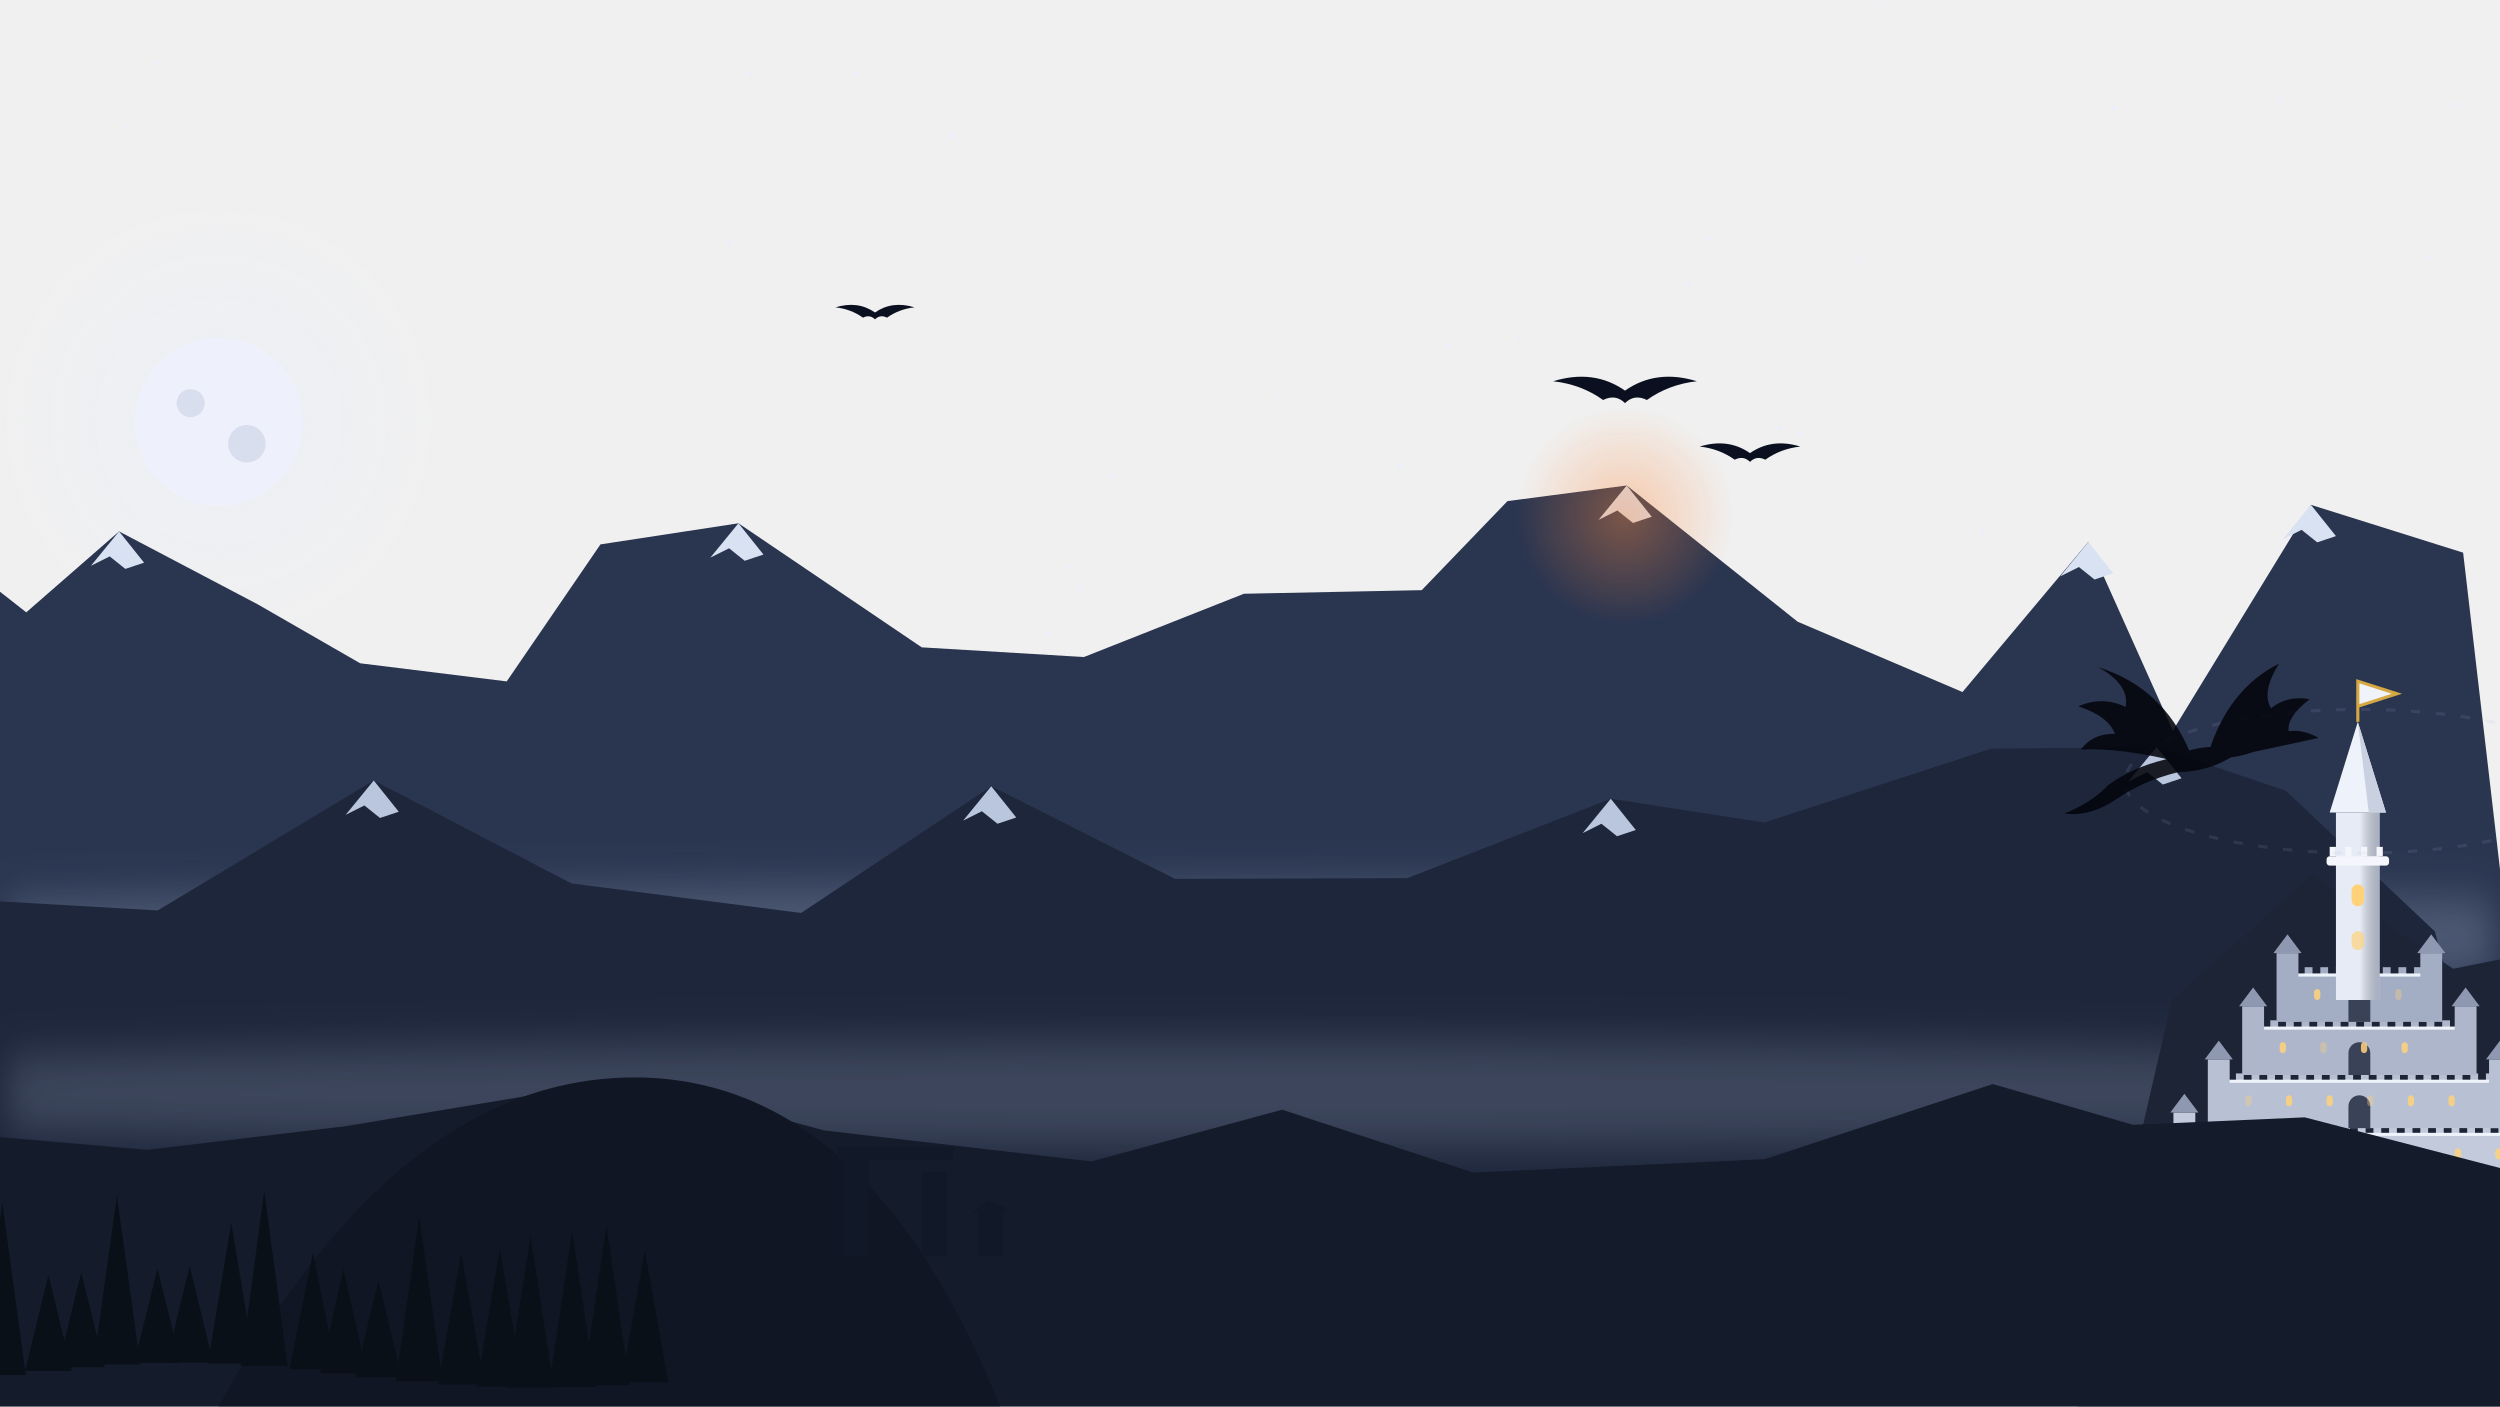
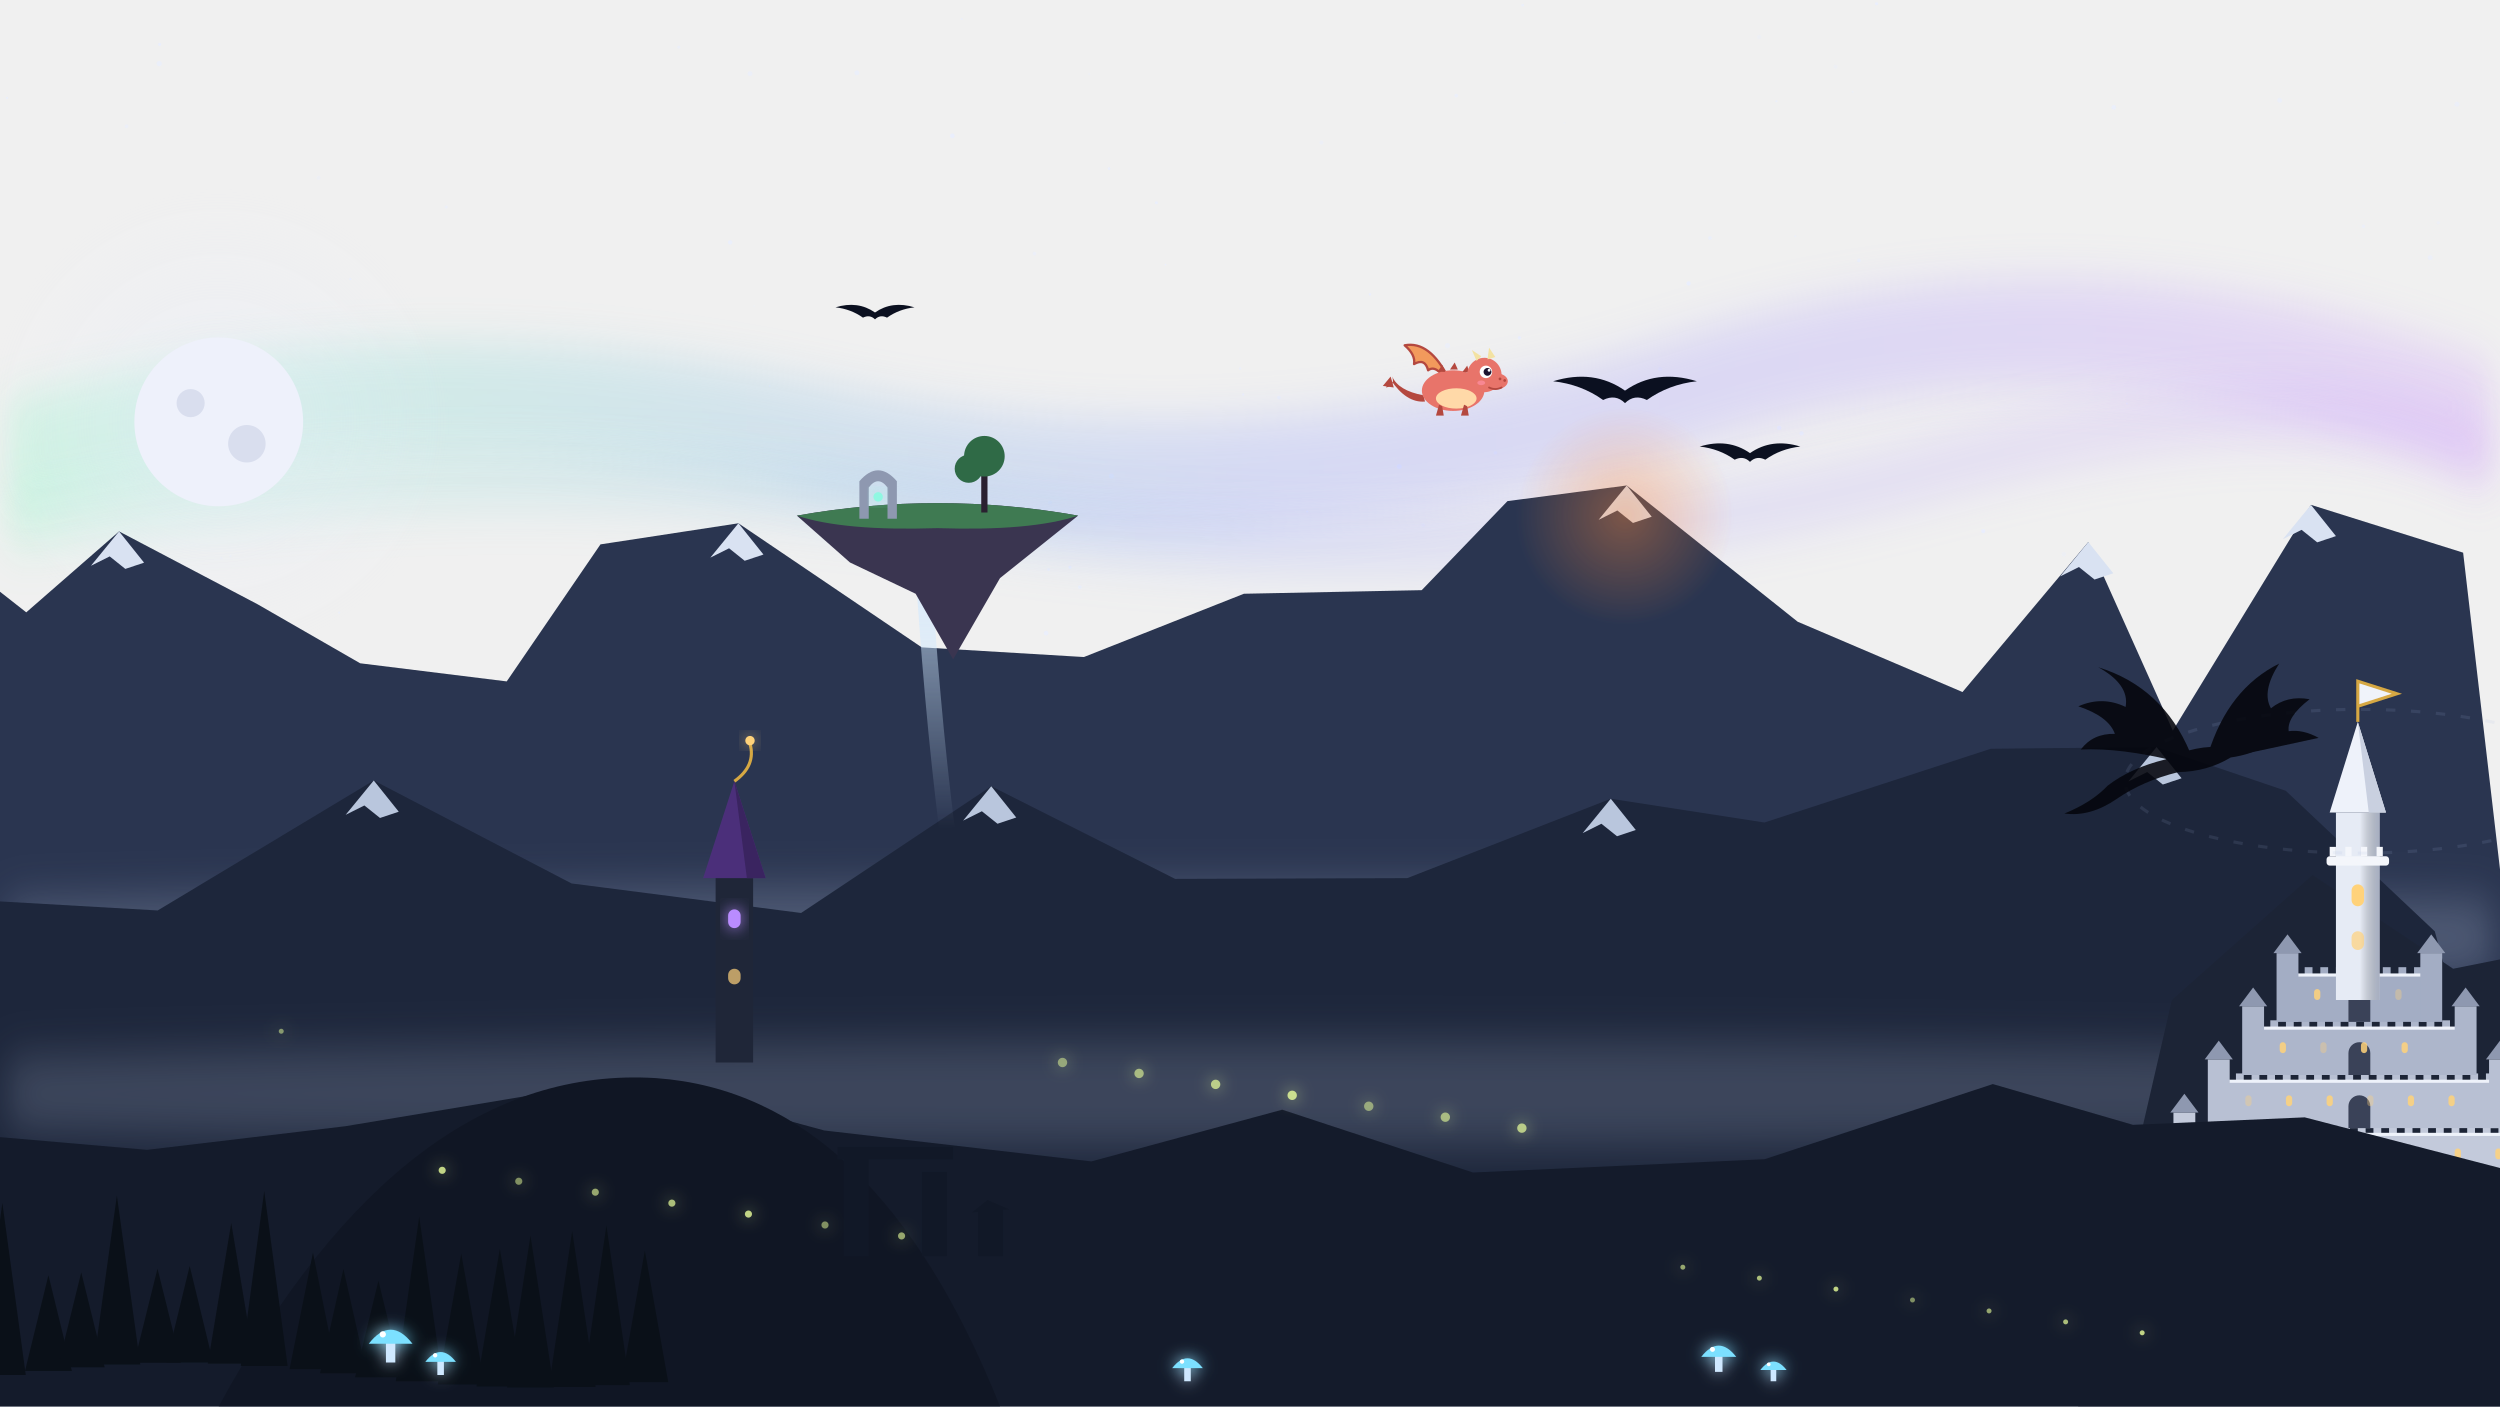
<svg xmlns="http://www.w3.org/2000/svg" width="1600" height="900" viewBox="0 0 1600 900">
  <defs>
    <filter id="blur" x="-20%" y="-200%" width="140%" height="500%">
      <feGaussianBlur stdDeviation="14" />
    </filter>
    <filter id="g" x="-60%" y="-60%" width="220%" height="220%">
      <feGaussianBlur stdDeviation="5" result="b" />
      <feMerge>
        <feMergeNode in="b" />
        <feMergeNode in="SourceGraphic" />
      </feMerge>
    </filter>
    <radialGradient id="halo">
      <stop offset="0" stop-color="#e8eeff" stop-opacity=".35" />
      <stop offset="1" stop-color="#e8eeff" stop-opacity="0" />
    </radialGradient>
    <radialGradient id="ember">
      <stop offset="0" stop-color="#ff8a3d" stop-opacity=".55" />
      <stop offset="1" stop-color="#ff8a3d" stop-opacity="0" />
    </radialGradient>
+     <linearGradient id="aurora" x1="0" y1="0" x2="1" y2="0">
+       <stop offset="0" stop-color="#5dffb0" />
+       <stop offset=".5" stop-color="#7a8cff" />
+       <stop offset="1" stop-color="#c77dff" />
+     </linearGradient>
+     <linearGradient id="fall" x1="0" y1="0" x2="0" y2="1">
+       <stop offset="0" stop-color="#cfe8ff" />
+       <stop offset="1" stop-color="#cfe8ff" stop-opacity="0" />
+     </linearGradient>
    <linearGradient id="tower" x1="0" y1="0" x2="1" y2="0">
      <stop offset=".55" stop-color="#000" stop-opacity="0" />
      <stop offset="1" stop-color="#5a6684" stop-opacity=".45" />
    </linearGradient>
  </defs>
  <circle cx="818.5" cy="254.4" r="1.2" fill="#e8eeff" opacity="0.6" />
  <circle cx="1361.2" cy="258.3" r="0.6" fill="#e8eeff" opacity="0.6" />
  <circle cx="972.4" cy="216.2" r="1.1" fill="#e8eeff" opacity="0.8" />
  <circle cx="672" cy="321.7" r="1.3" fill="#e8eeff" opacity="0.3" />
  <circle cx="285.6" cy="132.5" r="1" fill="#e8eeff" opacity="0.5" />
  <circle cx="932" cy="61.2" r="1.2" fill="#e8eeff" opacity="0.6" />
  <circle cx="669.5" cy="405.2" r="1.5" fill="#e8eeff" opacity="0.7" />
  <circle cx="508.2" cy="299.1" r="0.8" fill="#e8eeff" opacity="0.3" />
  <circle cx="1185.5" cy="469.3" r="0.9" fill="#e8eeff" opacity="0.3" />
  <circle cx="1189.7" cy="166.7" r="1.2" fill="#e8eeff" opacity="0.6" />
  <circle cx="1352.8" cy="68.7" r="1.5" fill="#e8eeff" opacity="0.7" />
  <circle cx="615.5" cy="12.2" r="0.6" fill="#e8eeff" opacity="0.8" />
  <circle cx="795.6" cy="252.5" r="0.8" fill="#e8eeff" opacity="0.6" />
  <circle cx="1174.8" cy="42.7" r="1.3" fill="#e8eeff" opacity="0.3" />
  <circle cx="711.3" cy="304.7" r="1.7" fill="#e8eeff" opacity="0.5" />
  <circle cx="745.9" cy="169.4" r="0.6" fill="#e8eeff" opacity="0.7" />
  <circle cx="671.1" cy="364.5" r="0.9" fill="#e8eeff" opacity="0.6" />
  <circle cx="556.5" cy="404.4" r="0.7" fill="#e8eeff" opacity="0.3" />
  <circle cx="1008.4" cy="299.3" r="0.7" fill="#e8eeff" opacity="0.5" />
  <circle cx="604.2" cy="449.9" r="1.5" fill="#e8eeff" opacity="0.6" />
  <circle cx="657.4" cy="441" r="1.2" fill="#e8eeff" opacity="0.5" />
  <circle cx="492.6" cy="247" r="0.5" fill="#e8eeff" opacity="0.8" />
  <circle cx="482.6" cy="195.9" r="0.6" fill="#e8eeff" opacity="0.3" />
  <circle cx="1192.2" cy="261.4" r="1.1" fill="#e8eeff" opacity="0.3" />
  <circle cx="895.5" cy="298.6" r="1.6" fill="#e8eeff" opacity="0.8" />
  <circle cx="957.1" cy="289.8" r="1.2" fill="#e8eeff" opacity="0.5" />
  <circle cx="151.1" cy="312.8" r="1.3" fill="#e8eeff" opacity="0.8" />
  <circle cx="1136.9" cy="64.8" r="0.7" fill="#e8eeff" opacity="0.6" />
  <circle cx="1555.3" cy="164.9" r="1.6" fill="#e8eeff" opacity="0.5" />
  <circle cx="1217.1" cy="313.8" r="0.6" fill="#e8eeff" opacity="0.4" />
  <circle cx="1062.4" cy="236.3" r="1.3" fill="#e8eeff" opacity="0.4" />
  <circle cx="1149" cy="151.2" r="0.6" fill="#e8eeff" opacity="0.6" />
  <circle cx="609.5" cy="86.9" r="1.5" fill="#e8eeff" opacity="0.8" />
  <circle cx="1201" cy="2.4" r="1" fill="#e8eeff" opacity="0.8" />
  <circle cx="910.8" cy="336.1" r="1.3" fill="#e8eeff" opacity="0.3" />
  <circle cx="793.7" cy="235.8" r="0.7" fill="#e8eeff" opacity="0.7" />
  <circle cx="101.9" cy="40.7" r="1.7" fill="#e8eeff" opacity="0.6" />
  <circle cx="1126.3" cy="400.7" r="1.6" fill="#e8eeff" opacity="0.8" />
  <circle cx="81" cy="80.8" r="1.2" fill="#e8eeff" opacity="0.5" />
  <circle cx="667.7" cy="255.8" r="0.6" fill="#e8eeff" opacity="0.3" />
  <circle cx="740.1" cy="129.8" r="1" fill="#e8eeff" opacity="0.7" />
  <circle cx="662.1" cy="162.3" r="1.2" fill="#e8eeff" opacity="0.5" />
  <circle cx="1560.5" cy="142.5" r="1" fill="#e8eeff" opacity="0.4" />
  <circle cx="1094.4" cy="152.3" r="1.2" fill="#e8eeff" opacity="0.6" />
  <circle cx="4.5" cy="62.7" r="0.7" fill="#e8eeff" opacity="0.7" />
  <circle cx="217.1" cy="392.1" r="0.7" fill="#e8eeff" opacity="0.6" />
  <circle cx="1320.9" cy="354.7" r="1.5" fill="#e8eeff" opacity="0.3" />
  <circle cx="141.7" cy="357.2" r="0.8" fill="#e8eeff" opacity="0.3" />
  <circle cx="548.4" cy="46.6" r="1.6" fill="#e8eeff" opacity="0.6" />
  <circle cx="1153" cy="277.4" r="1.4" fill="#e8eeff" opacity="0.7" />
  <circle cx="614" cy="366.7" r="0.8" fill="#e8eeff" opacity="0.4" />
  <circle cx="221.7" cy="300.2" r="0.5" fill="#e8eeff" opacity="0.6" />
  <circle cx="1545.5" cy="415.6" r="1.1" fill="#e8eeff" opacity="0.8" />
  <circle cx="89.7" cy="253.4" r="1.4" fill="#e8eeff" opacity="0.4" />
  <circle cx="1572.4" cy="66.7" r="1.6" fill="#e8eeff" opacity="0.5" />
  <circle cx="1483.2" cy="475.4" r="1" fill="#e8eeff" opacity="0.5" />
  <circle cx="697.1" cy="47.4" r="0.7" fill="#e8eeff" opacity="0.3" />
  <circle cx="141.4" cy="449.8" r="1.2" fill="#e8eeff" opacity="0.6" />
  <circle cx="370.5" cy="448.4" r="0.6" fill="#e8eeff" opacity="0.8" />
  <circle cx="434.4" cy="30.2" r="1" fill="#e8eeff" opacity="0.5" />
  <circle cx="224.2" cy="178.6" r="0.7" fill="#e8eeff" opacity="0.8" />
  <circle cx="926.4" cy="221.2" r="1.7" fill="#e8eeff" opacity="0.5" />
  <circle cx="910.6" cy="260.9" r="0.8" fill="#e8eeff" opacity="0.6" />
  <circle cx="1512.6" cy="144.8" r="1.1" fill="#e8eeff" opacity="0.5" />
  <circle cx="203.9" cy="113.8" r="1.3" fill="#e8eeff" opacity="0.3" />
  <circle cx="147.5" cy="355.8" r="0.7" fill="#e8eeff" opacity="0.4" />
  <circle cx="691.1" cy="375.8" r="1.2" fill="#e8eeff" opacity="0.6" />
  <circle cx="1080.7" cy="181.4" r="1.4" fill="#e8eeff" opacity="0.8" />
  <circle cx="526.4" cy="341" r="0.6" fill="#e8eeff" opacity="0.3" />
  <circle cx="836.6" cy="327.4" r="0.6" fill="#e8eeff" opacity="0.8" />
  <circle cx="1459" cy="64.2" r="1.6" fill="#e8eeff" opacity="0.5" />
  <circle cx="1138.7" cy="273.8" r="1.4" fill="#e8eeff" opacity="0.8" />
  <circle cx="709.8" cy="107.9" r="0.9" fill="#e8eeff" opacity="0.7" />
  <circle cx="1125.9" cy="23.7" r="1.4" fill="#e8eeff" opacity="0.3" />
  <circle cx="684.8" cy="363.1" r="1" fill="#e8eeff" opacity="0.8" />
  <circle cx="1185.7" cy="58.8" r="0.6" fill="#e8eeff" opacity="0.4" />
  <circle cx="26.6" cy="452.7" r="0.8" fill="#e8eeff" opacity="0.6" />
  <circle cx="467.3" cy="155.1" r="1.4" fill="#e8eeff" opacity="0.7" />
  <circle cx="976.4" cy="467.6" r="1.2" fill="#e8eeff" opacity="0.7" />
  <circle cx="876.8" cy="188.4" r="0.8" fill="#e8eeff" opacity="0.8" />
  <circle cx="159.5" cy="262.1" r="1" fill="#e8eeff" opacity="0.7" />
  <circle cx="845.7" cy="91.2" r="1.3" fill="#e8eeff" opacity="0.4" />
  <circle cx="480" cy="47.1" r="1.6" fill="#e8eeff" opacity="0.5" />
  <circle cx="157.7" cy="273.9" r="1" fill="#e8eeff" opacity="0.4" />
  <circle cx="102.2" cy="28.4" r="1" fill="#e8eeff" opacity="0.8" />
  <circle cx="669.1" cy="434.6" r="0.9" fill="#e8eeff" opacity="0.5" />
  <circle cx="974.5" cy="3.3" r="0.9" fill="#e8eeff" opacity="0.6" />
  <circle cx="1269.3" cy="339.9" r="1.3" fill="#e8eeff" opacity="0.8" />
  <circle cx="1001.2" cy="78.8" r="0.6" fill="#e8eeff" opacity="0.3" />
  <circle cx="348" cy="408.1" r="0.7" fill="#e8eeff" opacity="0.3" />
+   <path d="M-20 300 Q240 220 520 280 T1080 250 T1640 290" stroke="url(#aurora)" stroke-width="70" fill="none" opacity=".22" filter="url(#blur)" />
+   <path d="M-20 340 Q300 280 620 330 T1240 300 T1640 330" stroke="url(#aurora)" stroke-width="40" fill="none" opacity=".16" filter="url(#blur)" />
  <g transform="translate(0 80)">
    <circle cx="140" cy="190" r="150" fill="url(#halo)" />
    <circle cx="140" cy="190" r="54" fill="#eef1fb" />
    <circle cx="122" cy="178" r="9" fill="#d9deee" />
    <circle cx="158" cy="204" r="12" fill="#d9deee" />
    <path transform="translate(1040 170) scale(1)" d="M0 0 Q-20 -14 -46 -6 Q-28 -4 -14 6 Q-6 2 0 8 Q6 2 14 6 Q28 -4 46 -6 Q20 -14 0 0Z" fill="#0b1020" />
    <path transform="translate(1120 210) scale(0.7)" d="M0 0 Q-20 -14 -46 -6 Q-28 -4 -14 6 Q-6 2 0 8 Q6 2 14 6 Q28 -4 46 -6 Q20 -14 0 0Z" fill="#0b1020" />
    <path transform="translate(560 120) scale(0.55)" d="M0 0 Q-20 -14 -46 -6 Q-28 -4 -14 6 Q-6 2 0 8 Q6 2 14 6 Q28 -4 46 -6 Q20 -14 0 0Z" fill="#0b1020" />
  </g>
  <path d="M-40 900 L-40 347.3 L16.8 391.9 L76.2 340.1 L164.8 386.7 L230.5 424.5 L324.3 436.1 L384.3 348.4 L472.6 334.9 L589.9 414.3 L693.7 420.5 L796.1 380 L909.9 377.7 L964.8 320.7 L1041.1 310.7 L1150.5 397.9 L1256 442.9 L1336.5 346.9 L1390.6 467.6 L1479 323.1 L1576.4 353.7 L1640 900Z" fill="#2a3550" />
  <path d="M76.2 340.1 L58.2 362.1 L70.2 356.1 L80.2 364.1 L92.2 360.1Z" fill="#d9e2f2" />
  <path d="M472.6 334.9 L454.6 356.9 L466.6 350.9 L476.6 358.9 L488.6 354.9Z" fill="#d9e2f2" />
  <path d="M1041.1 310.7 L1023.1 332.7 L1035.1 326.7 L1045.1 334.7 L1057.1 330.7Z" fill="#d9e2f2" />
  <path d="M1336.5 346.9 L1318.5 368.9 L1330.5 362.9 L1340.5 370.9 L1352.5 366.9Z" fill="#d9e2f2" />
  <path d="M1479 323.1 L1461 345.1 L1473 339.1 L1483 347.1 L1495 343.1Z" fill="#d9e2f2" />
  <circle cx="1040" cy="330" r="70" fill="url(#ember)" opacity=".7" />
  <ellipse cx="800" cy="600" rx="1120" ry="34" fill="#c9d6ee" opacity="0.22" filter="url(#blur)" />
  <path d="M-40 900 L-40 574.6 L100.9 582.7 L239.2 499.5 L365.8 565.4 L512.7 584.3 L634.4 503.2 L752.1 562.5 L900.6 562 L1030.9 511.2 L1129.2 526.4 L1274.1 479.2 L1380.2 478.1 L1462.9 506.1 L1558.3 596.1 L1640 900Z" fill="#1d263b" />
  <path d="M239.2 499.5 L221.2 521.5 L233.2 515.5 L243.2 523.5 L255.2 519.5Z" fill="#b9c6dd" />
  <path d="M634.4 503.2 L616.4 525.2 L628.4 519.2 L638.4 527.2 L650.4 523.2Z" fill="#b9c6dd" />
  <path d="M1030.9 511.2 L1012.9 533.2 L1024.9 527.2 L1034.9 535.2 L1046.9 531.2Z" fill="#b9c6dd" />
  <path d="M1380.2 478.1 L1362.2 500.1 L1374.2 494.1 L1384.2 502.1 L1396.2 498.1Z" fill="#b9c6dd" />
  <ellipse cx="800" cy="700" rx="1120" ry="34" fill="#c9d6ee" opacity="0.18" filter="url(#blur)" />
+   <g transform="translate(600 330)">
+     <path d="M-10 20 Q-4 120 6 200" stroke="url(#fall)" stroke-width="10" fill="none" opacity=".75" />
+     <path d="M-90 0 Q0 -16 90 0 L40 40 L10 92 L-14 50 L-56 30Z" fill="#3a3550" />
+     <path d="M-90 0 Q0 -16 90 0 Q60 10 0 8 Q-60 10 -90 0Z" fill="#3f7a52" />
+     <path d="M30 -2 V-30" stroke="#2a2030" stroke-width="4" />
+     <circle cx="30" cy="-38" r="13" fill="#2f6a46" />
+     <circle cx="20" cy="-30" r="9" fill="#2f6a46" />
+     <path d="M-50 2 V-22 Q-38 -36 -26 -22 V2 H-32 V-18 Q-38 -26 -44 -18 V2Z" fill="#8e98b0" />
+     <circle cx="-38" cy="-12" r="3" fill="#8ff7e1" filter="url(#g)" />
+   </g>
+   <g transform="translate(470 560)">
+     <rect x="-12" y="0" width="24" height="120" fill="#1f2638" />
+     <path d="M-20 2 L0 -60 L20 2Z" fill="#4b2f7a" />
+     <path d="M0 -60 L20 2 H8Z" fill="#3a2460" />
+     <path d="M0 -60 Q14 -70 10 -84" stroke="#d6a843" stroke-width="2" fill="none" />
+     <circle cx="10" cy="-86" r="3" fill="#ffd27a" filter="url(#g)" />
+     <rect x="-4" y="22" width="8" height="12" rx="4" fill="#b98cff" filter="url(#g)" />
+     <rect x="-4" y="60" width="8" height="10" rx="4" fill="#ffd27a" opacity=".7" />
+   </g>
+   <g transform="translate(930 250) scale(0.5 0.5)">
+     <path d="M-38 6 Q-70 0 -78 -18 Q-74 -6 -86 -4 L-80 -14 Q-60 16 -36 14Z" fill="#b4483f" />
+     <path d="M-90 -6 L-80 -18 L-76 -4Z" fill="#b4483f" />
+     <path d="M-6 -16 Q-30 -64 -62 -58 Q-48 -46 -50 -34 Q-36 -42 -32 -26 Q-22 -34 -8 -12Z" fill="#f29a5c" stroke="#b4483f" stroke-width="3" stroke-linejoin="round" />
+     <ellipse cx="0" cy="0" rx="40" ry="26" fill="#e8746a" />
+     <ellipse cx="4" cy="10" rx="26" ry="13" fill="#ffd9a8" />
+     <path d="M14 18 l-4 14 h10 l-2 -12Z M-18 18 l-4 14 h10 l-2 -12Z" fill="#b4483f" />
+     <path d="M-20 -24 l6 -9 l4 9 M-4 -27 l6 -9 l4 9 M12 -24 l6 -8 l3 9" fill="#b4483f" />
+     <circle cx="40" cy="-20" r="22" fill="#e8746a" />
+     <ellipse cx="56" cy="-12" rx="14" ry="10" fill="#e8746a" />
+     <circle cx="60" cy="-15" r="1.8" fill="#b4483f" />
+     <circle cx="66" cy="-13" r="1.8" fill="#b4483f" />
+     <path d="M30 -38 l-6 -14 l12 8Z M44 -40 l2 -15 l8 12Z" fill="#f3e2a2" />
+     <circle cx="42" cy="-24" r="8" fill="#fff" />
+     <circle cx="44" cy="-24" r="5" fill="#1d1430" />
+     <circle cx="46" cy="-26" r="1.8" fill="#fff" />
+     <ellipse cx="36" cy="-10" rx="5" ry="3" fill="#ff8fa3" opacity=".7" />
+     <path d="M46 -4 Q54 0 62 -4" stroke="#b4483f" stroke-width="2.4" fill="none" stroke-linecap="round" />
+   </g>
  <g transform="translate(150 0)">
    <g>
      <path d="M1180 900 L1240 640 L1330 560 L1420 620 L1520 600 L1600 660 V900Z" fill="#1c2436" />
      <rect x="1227" y="755" width="5" height="5" fill="#cfd6e4" />
      <rect x="1237" y="755" width="5" height="5" fill="#cfd6e4" />
      <rect x="1247" y="755" width="5" height="5" fill="#cfd6e4" />
      <rect x="1257" y="755" width="5" height="5" fill="#cfd6e4" />
      <rect x="1267" y="755" width="5" height="5" fill="#cfd6e4" />
      <rect x="1277" y="755" width="5" height="5" fill="#cfd6e4" />
      <rect x="1287" y="755" width="5" height="5" fill="#cfd6e4" />
      <rect x="1297" y="755" width="5" height="5" fill="#cfd6e4" />
      <rect x="1307" y="755" width="5" height="5" fill="#cfd6e4" />
      <rect x="1317" y="755" width="5" height="5" fill="#cfd6e4" />
      <rect x="1327" y="755" width="5" height="5" fill="#cfd6e4" />
      <rect x="1337" y="755" width="5" height="5" fill="#cfd6e4" />
      <rect x="1347" y="755" width="5" height="5" fill="#cfd6e4" />
      <rect x="1357" y="755" width="5" height="5" fill="#cfd6e4" />
      <rect x="1367" y="755" width="5" height="5" fill="#cfd6e4" />
      <rect x="1377" y="755" width="5" height="5" fill="#cfd6e4" />
      <rect x="1387" y="755" width="5" height="5" fill="#cfd6e4" />
      <rect x="1397" y="755" width="5" height="5" fill="#cfd6e4" />
      <rect x="1407" y="755" width="5" height="5" fill="#cfd6e4" />
      <rect x="1417" y="755" width="5" height="5" fill="#cfd6e4" />
      <rect x="1427" y="755" width="5" height="5" fill="#cfd6e4" />
      <rect x="1437" y="755" width="5" height="5" fill="#cfd6e4" />
      <rect x="1447" y="755" width="5" height="5" fill="#cfd6e4" />
      <rect x="1457" y="755" width="5" height="5" fill="#cfd6e4" />
      <rect x="1467" y="755" width="5" height="5" fill="#cfd6e4" />
      <rect x="1477" y="755" width="5" height="5" fill="#cfd6e4" />
      <rect x="1487" y="755" width="5" height="5" fill="#cfd6e4" />
      <rect x="1225" y="760" width="270" height="30" fill="#cfd6e4" />
      <path d="M1225 760 H1495" stroke="#eef2fa" stroke-width="2" />
      <path d="M1353 790 V776 A7 7 0 0 1 1367 776 V790Z" fill="#3a4258" />
      <rect x="1243" y="769" width="4" height="7" rx="2" fill="#ffd27a" opacity="0.85" />
      <rect x="1269" y="769" width="4" height="7" rx="2" fill="#ffd27a" opacity="0.35" />
      <rect x="1295" y="769" width="4" height="7" rx="2" fill="#ffd27a" opacity="0.85" />
      <rect x="1321" y="769" width="4" height="7" rx="2" fill="#ffd27a" opacity="0.85" />
      <rect x="1347" y="769" width="4" height="7" rx="2" fill="#ffd27a" opacity="0.35" />
      <rect x="1373" y="769" width="4" height="7" rx="2" fill="#ffd27a" opacity="0.85" />
      <rect x="1399" y="769" width="4" height="7" rx="2" fill="#ffd27a" opacity="0.85" />
      <rect x="1425" y="769" width="4" height="7" rx="2" fill="#ffd27a" opacity="0.35" />
      <rect x="1451" y="769" width="4" height="7" rx="2" fill="#ffd27a" opacity="0.85" />
      <rect x="1219" y="746" width="14" height="44" fill="#cfd6e4" />
      <path d="M1217 746 L1226 734 L1235 746Z" fill="#8e98b0" />
      <rect x="1487" y="746" width="14" height="44" fill="#cfd6e4" />
      <path d="M1485 746 L1494 734 L1503 746Z" fill="#8e98b0" />
      <rect x="1249" y="721" width="5" height="5" fill="#c3cadb" />
      <rect x="1259" y="721" width="5" height="5" fill="#c3cadb" />
      <rect x="1269" y="721" width="5" height="5" fill="#c3cadb" />
      <rect x="1279" y="721" width="5" height="5" fill="#c3cadb" />
      <rect x="1289" y="721" width="5" height="5" fill="#c3cadb" />
      <rect x="1299" y="721" width="5" height="5" fill="#c3cadb" />
      <rect x="1309" y="721" width="5" height="5" fill="#c3cadb" />
      <rect x="1319" y="721" width="5" height="5" fill="#c3cadb" />
      <rect x="1329" y="721" width="5" height="5" fill="#c3cadb" />
      <rect x="1339" y="721" width="5" height="5" fill="#c3cadb" />
      <rect x="1349" y="721" width="5" height="5" fill="#c3cadb" />
      <rect x="1359" y="721" width="5" height="5" fill="#c3cadb" />
      <rect x="1369" y="721" width="5" height="5" fill="#c3cadb" />
      <rect x="1379" y="721" width="5" height="5" fill="#c3cadb" />
      <rect x="1389" y="721" width="5" height="5" fill="#c3cadb" />
      <rect x="1399" y="721" width="5" height="5" fill="#c3cadb" />
      <rect x="1409" y="721" width="5" height="5" fill="#c3cadb" />
      <rect x="1419" y="721" width="5" height="5" fill="#c3cadb" />
      <rect x="1429" y="721" width="5" height="5" fill="#c3cadb" />
      <rect x="1439" y="721" width="5" height="5" fill="#c3cadb" />
      <rect x="1449" y="721" width="5" height="5" fill="#c3cadb" />
      <rect x="1459" y="721" width="5" height="5" fill="#c3cadb" />
      <rect x="1247" y="726" width="226" height="30" fill="#c3cadb" />
      <path d="M1247 726 H1473" stroke="#eef2fa" stroke-width="2" />
      <path d="M1353 756 V742 A7 7 0 0 1 1367 742 V756Z" fill="#3a4258" />
      <rect x="1265" y="735" width="4" height="7" rx="2" fill="#ffd27a" opacity="0.85" />
      <rect x="1291" y="735" width="4" height="7" rx="2" fill="#ffd27a" opacity="0.85" />
      <rect x="1317" y="735" width="4" height="7" rx="2" fill="#ffd27a" opacity="0.35" />
      <rect x="1343" y="735" width="4" height="7" rx="2" fill="#ffd27a" opacity="0.85" />
      <rect x="1369" y="735" width="4" height="7" rx="2" fill="#ffd27a" opacity="0.85" />
      <rect x="1395" y="735" width="4" height="7" rx="2" fill="#ffd27a" opacity="0.35" />
      <rect x="1421" y="735" width="4" height="7" rx="2" fill="#ffd27a" opacity="0.85" />
      <rect x="1447" y="735" width="4" height="7" rx="2" fill="#ffd27a" opacity="0.85" />
      <rect x="1241" y="712" width="14" height="44" fill="#c3cadb" />
      <path d="M1239 712 L1248 700 L1257 712Z" fill="#8e98b0" />
      <rect x="1465" y="712" width="14" height="44" fill="#c3cadb" />
      <path d="M1463 712 L1472 700 L1481 712Z" fill="#8e98b0" />
      <rect x="1271" y="687" width="5" height="5" fill="#b8c0d3" />
      <rect x="1281" y="687" width="5" height="5" fill="#b8c0d3" />
      <rect x="1291" y="687" width="5" height="5" fill="#b8c0d3" />
      <rect x="1301" y="687" width="5" height="5" fill="#b8c0d3" />
      <rect x="1311" y="687" width="5" height="5" fill="#b8c0d3" />
      <rect x="1321" y="687" width="5" height="5" fill="#b8c0d3" />
      <rect x="1331" y="687" width="5" height="5" fill="#b8c0d3" />
      <rect x="1341" y="687" width="5" height="5" fill="#b8c0d3" />
      <rect x="1351" y="687" width="5" height="5" fill="#b8c0d3" />
      <rect x="1361" y="687" width="5" height="5" fill="#b8c0d3" />
      <rect x="1371" y="687" width="5" height="5" fill="#b8c0d3" />
      <rect x="1381" y="687" width="5" height="5" fill="#b8c0d3" />
      <rect x="1391" y="687" width="5" height="5" fill="#b8c0d3" />
      <rect x="1401" y="687" width="5" height="5" fill="#b8c0d3" />
      <rect x="1411" y="687" width="5" height="5" fill="#b8c0d3" />
      <rect x="1421" y="687" width="5" height="5" fill="#b8c0d3" />
      <rect x="1431" y="687" width="5" height="5" fill="#b8c0d3" />
      <rect x="1441" y="687" width="5" height="5" fill="#b8c0d3" />
      <rect x="1269" y="692" width="182" height="30" fill="#b8c0d3" />
      <path d="M1269 692 H1451" stroke="#eef2fa" stroke-width="2" />
      <path d="M1353 722 V708 A7 7 0 0 1 1367 708 V722Z" fill="#3a4258" />
      <rect x="1287" y="701" width="4" height="7" rx="2" fill="#ffd27a" opacity="0.35" />
      <rect x="1313" y="701" width="4" height="7" rx="2" fill="#ffd27a" opacity="0.85" />
      <rect x="1339" y="701" width="4" height="7" rx="2" fill="#ffd27a" opacity="0.85" />
      <rect x="1365" y="701" width="4" height="7" rx="2" fill="#ffd27a" opacity="0.35" />
      <rect x="1391" y="701" width="4" height="7" rx="2" fill="#ffd27a" opacity="0.85" />
      <rect x="1417" y="701" width="4" height="7" rx="2" fill="#ffd27a" opacity="0.85" />
      <rect x="1263" y="678" width="14" height="44" fill="#b8c0d3" />
      <path d="M1261 678 L1270 666 L1279 678Z" fill="#8e98b0" />
      <rect x="1443" y="678" width="14" height="44" fill="#b8c0d3" />
      <path d="M1441 678 L1450 666 L1459 678Z" fill="#8e98b0" />
      <rect x="1293" y="653" width="5" height="5" fill="#adb6cb" />
      <rect x="1303" y="653" width="5" height="5" fill="#adb6cb" />
      <rect x="1313" y="653" width="5" height="5" fill="#adb6cb" />
      <rect x="1323" y="653" width="5" height="5" fill="#adb6cb" />
      <rect x="1333" y="653" width="5" height="5" fill="#adb6cb" />
      <rect x="1343" y="653" width="5" height="5" fill="#adb6cb" />
      <rect x="1353" y="653" width="5" height="5" fill="#adb6cb" />
      <rect x="1363" y="653" width="5" height="5" fill="#adb6cb" />
      <rect x="1373" y="653" width="5" height="5" fill="#adb6cb" />
      <rect x="1383" y="653" width="5" height="5" fill="#adb6cb" />
      <rect x="1393" y="653" width="5" height="5" fill="#adb6cb" />
      <rect x="1403" y="653" width="5" height="5" fill="#adb6cb" />
      <rect x="1413" y="653" width="5" height="5" fill="#adb6cb" />
      <rect x="1291" y="658" width="138" height="30" fill="#adb6cb" />
      <path d="M1291 658 H1429" stroke="#eef2fa" stroke-width="2" />
      <path d="M1353 688 V674 A7 7 0 0 1 1367 674 V688Z" fill="#3a4258" />
      <rect x="1309" y="667" width="4" height="7" rx="2" fill="#ffd27a" opacity="0.85" />
      <rect x="1335" y="667" width="4" height="7" rx="2" fill="#ffd27a" opacity="0.35" />
      <rect x="1361" y="667" width="4" height="7" rx="2" fill="#ffd27a" opacity="0.85" />
      <rect x="1387" y="667" width="4" height="7" rx="2" fill="#ffd27a" opacity="0.85" />
      <rect x="1285" y="644" width="14" height="44" fill="#adb6cb" />
      <path d="M1283 644 L1292 632 L1301 644Z" fill="#8e98b0" />
      <rect x="1421" y="644" width="14" height="44" fill="#adb6cb" />
      <path d="M1419 644 L1428 632 L1437 644Z" fill="#8e98b0" />
      <rect x="1315" y="619" width="5" height="5" fill="#a3adc4" />
      <rect x="1325" y="619" width="5" height="5" fill="#a3adc4" />
      <rect x="1335" y="619" width="5" height="5" fill="#a3adc4" />
      <rect x="1345" y="619" width="5" height="5" fill="#a3adc4" />
      <rect x="1355" y="619" width="5" height="5" fill="#a3adc4" />
      <rect x="1365" y="619" width="5" height="5" fill="#a3adc4" />
      <rect x="1375" y="619" width="5" height="5" fill="#a3adc4" />
      <rect x="1385" y="619" width="5" height="5" fill="#a3adc4" />
      <rect x="1395" y="619" width="5" height="5" fill="#a3adc4" />
      <rect x="1313" y="624" width="94" height="30" fill="#a3adc4" />
      <path d="M1313 624 H1407" stroke="#eef2fa" stroke-width="2" />
      <path d="M1353 654 V640 A7 7 0 0 1 1367 640 V654Z" fill="#3a4258" />
      <rect x="1331" y="633" width="4" height="7" rx="2" fill="#ffd27a" opacity="0.85" />
      <rect x="1357" y="633" width="4" height="7" rx="2" fill="#ffd27a" opacity="0.85" />
      <rect x="1383" y="633" width="4" height="7" rx="2" fill="#ffd27a" opacity="0.35" />
      <rect x="1307" y="610" width="14" height="44" fill="#a3adc4" />
      <path d="M1305 610 L1314 598 L1323 610Z" fill="#8e98b0" />
      <rect x="1399" y="610" width="14" height="44" fill="#a3adc4" />
      <path d="M1397 610 L1406 598 L1415 610Z" fill="#8e98b0" />
      <rect x="1345" y="520" width="28" height="120" fill="#e6ebf5" />
      <path d="M1345 520 H1373 V640 H1345Z" fill="url(#tower)" />
      <rect x="1339" y="548" width="40" height="6" rx="2" fill="#f4f6fb" />
      <rect x="1341" y="542" width="4" height="6" fill="#f4f6fb" />
      <rect x="1351" y="542" width="4" height="6" fill="#f4f6fb" />
      <rect x="1361" y="542" width="4" height="6" fill="#f4f6fb" />
      <rect x="1371" y="542" width="4" height="6" fill="#f4f6fb" />
      <rect x="1355" y="566" width="8" height="14" rx="4" fill="#ffd27a" />
      <rect x="1355" y="596" width="8" height="12" rx="4" fill="#ffd27a" opacity=".7" />
      <path d="M1341 520 L1359 462 L1377 520Z" fill="#eef2fa" />
      <path d="M1359 462 L1377 520 H1366Z" fill="#c9d0e0" />
      <path d="M1359 462 V436 L1384 444 L1359 452" stroke="#d6a843" stroke-width="2" fill="#f0f3fa" />
    </g>
    <ellipse cx="1360" cy="500" rx="150" ry="46" fill="none" stroke="#9fb0d8" stroke-opacity=".12" stroke-width="2" stroke-dasharray="6 10" />
    <g transform="translate(1236 486) rotate(-8) scale(1.15)" fill="#04060c" opacity=".88">
      <path d="M0 0 Q18 -6 34 -2 Q46 -8 54 -4 L62 -6 L56 0 Q48 4 36 4 Q22 10 6 8 Q-14 10 -30 18 Q-46 26 -60 22 Q-44 18 -34 10 Q-20 2 0 0Z" />
      <path d="M14 -2 Q4 -40 -30 -56 Q-14 -44 -18 -32 Q-30 -40 -44 -36 Q-28 -28 -26 -18 Q-38 -20 -46 -12 Q-24 -10 6 2Z" />
      <path d="M24 0 Q40 -34 70 -44 Q58 -30 62 -20 Q72 -26 84 -22 Q70 -14 70 -6 Q78 -6 86 0 Q60 2 30 4Z" />
      <path d="M54 -4 l4 -7 l2 6Z M58 -5 l6 -5 l0 6Z" />
    </g>
  </g>
  <path d="M-40 900 L-40 724.3 L94.1 735.9 L220.9 720.8 L404.8 690.1 L527.5 723.5 L698.5 743.3 L820.6 710.2 L942.7 750.4 L1129.3 741.9 L1275.4 693.8 L1365.1 719.9 L1475 715.1 L1611.1 750.4 L1640 900Z" fill="#141b2b" />
  <path d="M140 900 Q260 680 420 690 Q560 700 640 900Z" fill="#101624" />
  <g fill="#111827" transform="translate(70 34)">
    <rect x="470" y="700" width="16" height="70" />
    <rect x="520" y="716" width="16" height="54" />
    <path d="M466 700 H540 V708 H466Z" />
    <rect x="556" y="740" width="16" height="30" />
    <path d="M552 742 l10 -8 l14 6Z" />
  </g>
  <path d="M-13.5 880 L1.5 769.8 L16.5 880Z" fill="#0a1018" />
  <path d="M16 877.4 L31 816.1 L46 877.4Z" fill="#0a1018" />
  <path d="M37 875.1 L52 814.3 L67 875.1Z" fill="#0a1018" />
  <path d="M59.8 873.3 L74.8 765.1 L89.8 873.3Z" fill="#0a1018" />
  <path d="M85.8 872.2 L100.8 811.9 L115.8 872.2Z" fill="#0a1018" />
  <path d="M106.4 872 L121.4 810.2 L136.4 872Z" fill="#0a1018" />
  <path d="M133 872.7 L148 782.7 L163 872.7Z" fill="#0a1018" />
  <path d="M154.1 874.2 L169.1 762.2 L184.1 874.2Z" fill="#0a1018" />
  <path d="M185.3 876.3 L200.3 801.6 L215.3 876.3Z" fill="#0a1018" />
  <path d="M204.8 878.9 L219.8 812.1 L234.8 878.9Z" fill="#0a1018" />
  <path d="M227.2 881.5 L242.2 819.6 L257.2 881.5Z" fill="#0a1018" />
  <path d="M253.3 884 L268.3 778.5 L283.3 884Z" fill="#0a1018" />
  <path d="M280.2 886.1 L295.2 802.3 L310.2 886.1Z" fill="#0a1018" />
  <path d="M304.9 887.4 L319.9 799.2 L334.9 887.4Z" fill="#0a1018" />
  <path d="M324.5 888 L339.5 790.8 L354.5 888Z" fill="#0a1018" />
  <path d="M351.2 887.7 L366.2 787.8 L381.2 887.7Z" fill="#0a1018" />
  <path d="M373.1 886.5 L388.1 784.3 L403.1 886.5Z" fill="#0a1018" />
  <path d="M397.7 884.6 L412.7 800.3 L427.7 884.6Z" fill="#0a1018" />
+   <g filter="url(#g)">
+     <g transform="translate(250 872) scale(1)">
+       <rect x="-3" y="-14" width="6" height="14" fill="#cfe8ff" />
+       <path d="M-14 -12 Q0 -30 14 -12Z" fill="#7be0ff" />
+       <circle cx="-5" cy="-18" r="2" fill="#fff" />
+     </g>
+     <g transform="translate(282 880) scale(0.7)">
+       <rect x="-3" y="-14" width="6" height="14" fill="#cfe8ff" />
+       <path d="M-14 -12 Q0 -30 14 -12Z" fill="#7be0ff" />
+       <circle cx="-5" cy="-18" r="2" fill="#fff" />
+     </g>
+     <g transform="translate(1100 878) scale(0.8)">
+       <rect x="-3" y="-14" width="6" height="14" fill="#cfe8ff" />
+       <path d="M-14 -12 Q0 -30 14 -12Z" fill="#7be0ff" />
+       <circle cx="-5" cy="-18" r="2" fill="#fff" />
+     </g>
+     <g transform="translate(1135 884) scale(0.6)">
+       <rect x="-3" y="-14" width="6" height="14" fill="#cfe8ff" />
+       <path d="M-14 -12 Q0 -30 14 -12Z" fill="#7be0ff" />
+       <circle cx="-5" cy="-18" r="2" fill="#fff" />
+     </g>
+     <g transform="translate(760 884) scale(0.7)">
+       <rect x="-3" y="-14" width="6" height="14" fill="#cfe8ff" />
+       <path d="M-14 -12 Q0 -30 14 -12Z" fill="#7be0ff" />
+       <circle cx="-5" cy="-18" r="2" fill="#fff" />
+     </g>
+     <circle cx="180" cy="660" r="1.6" fill="#e8ff9a" opacity="0.5" />
+     <circle cx="577" cy="791" r="2.3" fill="#e8ff9a" opacity="0.6" />
+     <circle cx="974" cy="722" r="3" fill="#e8ff9a" opacity="0.7" />
+     <circle cx="1371" cy="853" r="1.6" fill="#e8ff9a" opacity="0.8" />
+     <circle cx="528" cy="784" r="2.3" fill="#e8ff9a" opacity="0.5" />
+     <circle cx="925" cy="715" r="3" fill="#e8ff9a" opacity="0.6" />
+     <circle cx="1322" cy="846" r="1.6" fill="#e8ff9a" opacity="0.7" />
+     <circle cx="479" cy="777" r="2.3" fill="#e8ff9a" opacity="0.8" />
+     <circle cx="876" cy="708" r="3" fill="#e8ff9a" opacity="0.5" />
+     <circle cx="1273" cy="839" r="1.6" fill="#e8ff9a" opacity="0.6" />
+     <circle cx="430" cy="770" r="2.3" fill="#e8ff9a" opacity="0.7" />
+     <circle cx="827" cy="701" r="3" fill="#e8ff9a" opacity="0.8" />
+     <circle cx="1224" cy="832" r="1.6" fill="#e8ff9a" opacity="0.5" />
+     <circle cx="381" cy="763" r="2.3" fill="#e8ff9a" opacity="0.6" />
+     <circle cx="778" cy="694" r="3" fill="#e8ff9a" opacity="0.7" />
+     <circle cx="1175" cy="825" r="1.6" fill="#e8ff9a" opacity="0.8" />
+     <circle cx="332" cy="756" r="2.3" fill="#e8ff9a" opacity="0.5" />
+     <circle cx="729" cy="687" r="3" fill="#e8ff9a" opacity="0.6" />
+     <circle cx="1126" cy="818" r="1.6" fill="#e8ff9a" opacity="0.7" />
+     <circle cx="283" cy="749" r="2.3" fill="#e8ff9a" opacity="0.8" />
+     <circle cx="680" cy="680" r="3" fill="#e8ff9a" opacity="0.5" />
+     <circle cx="1077" cy="811" r="1.6" fill="#e8ff9a" opacity="0.6" />
+   </g>
</svg>
